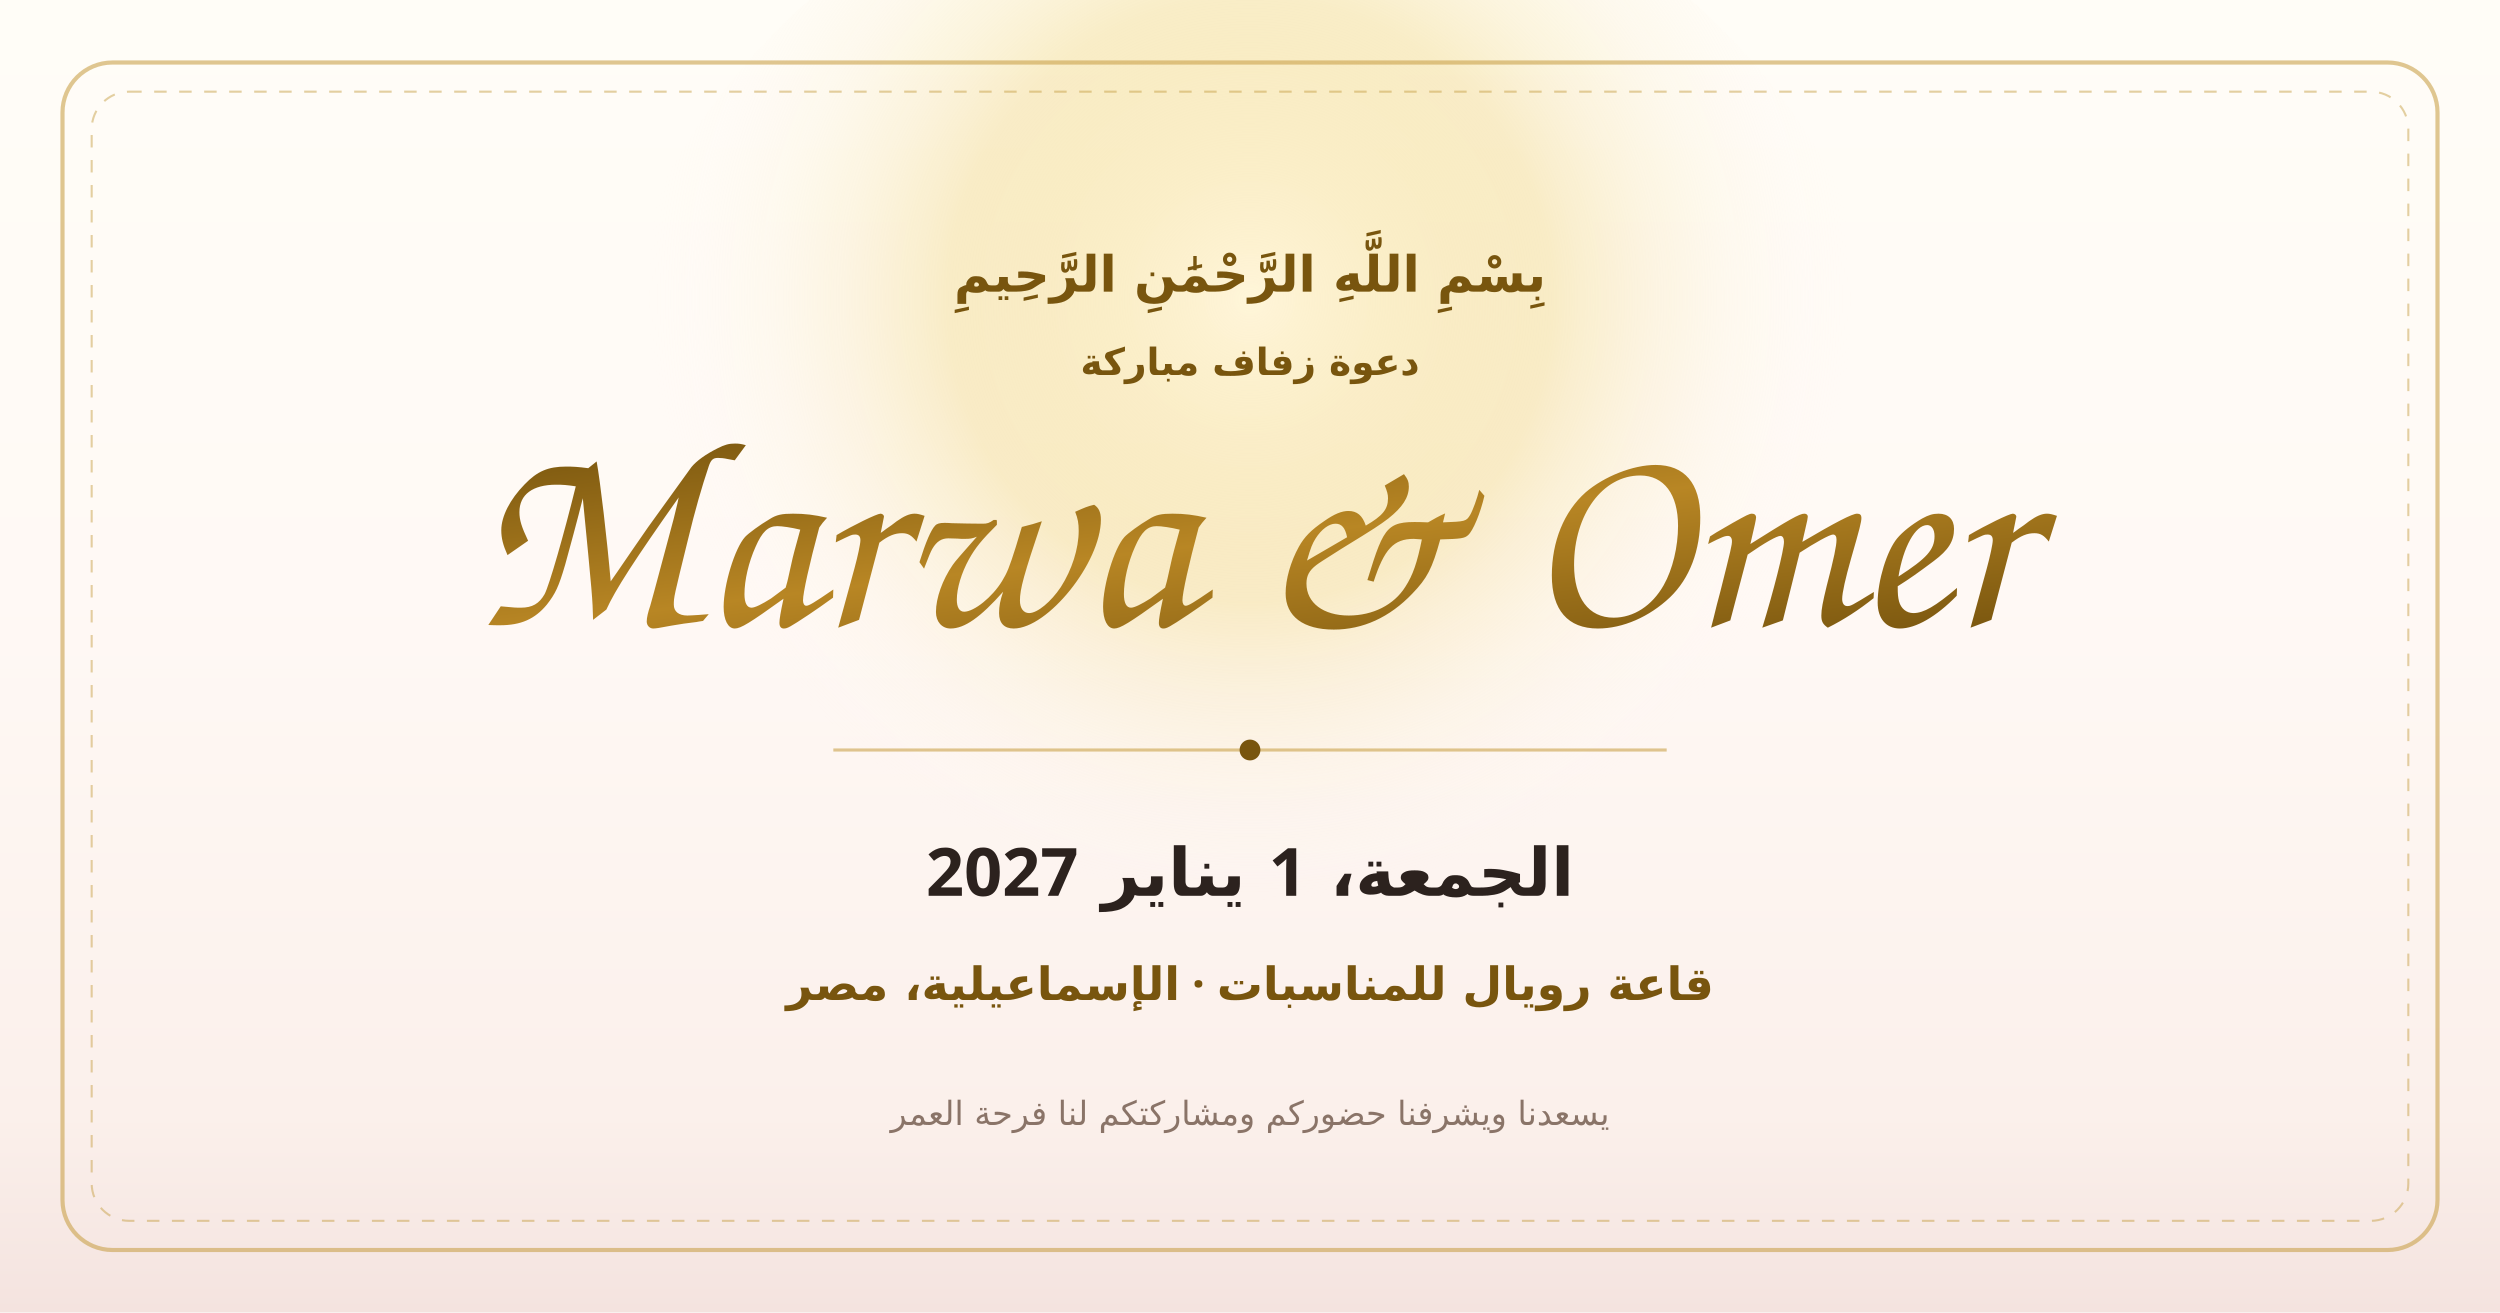
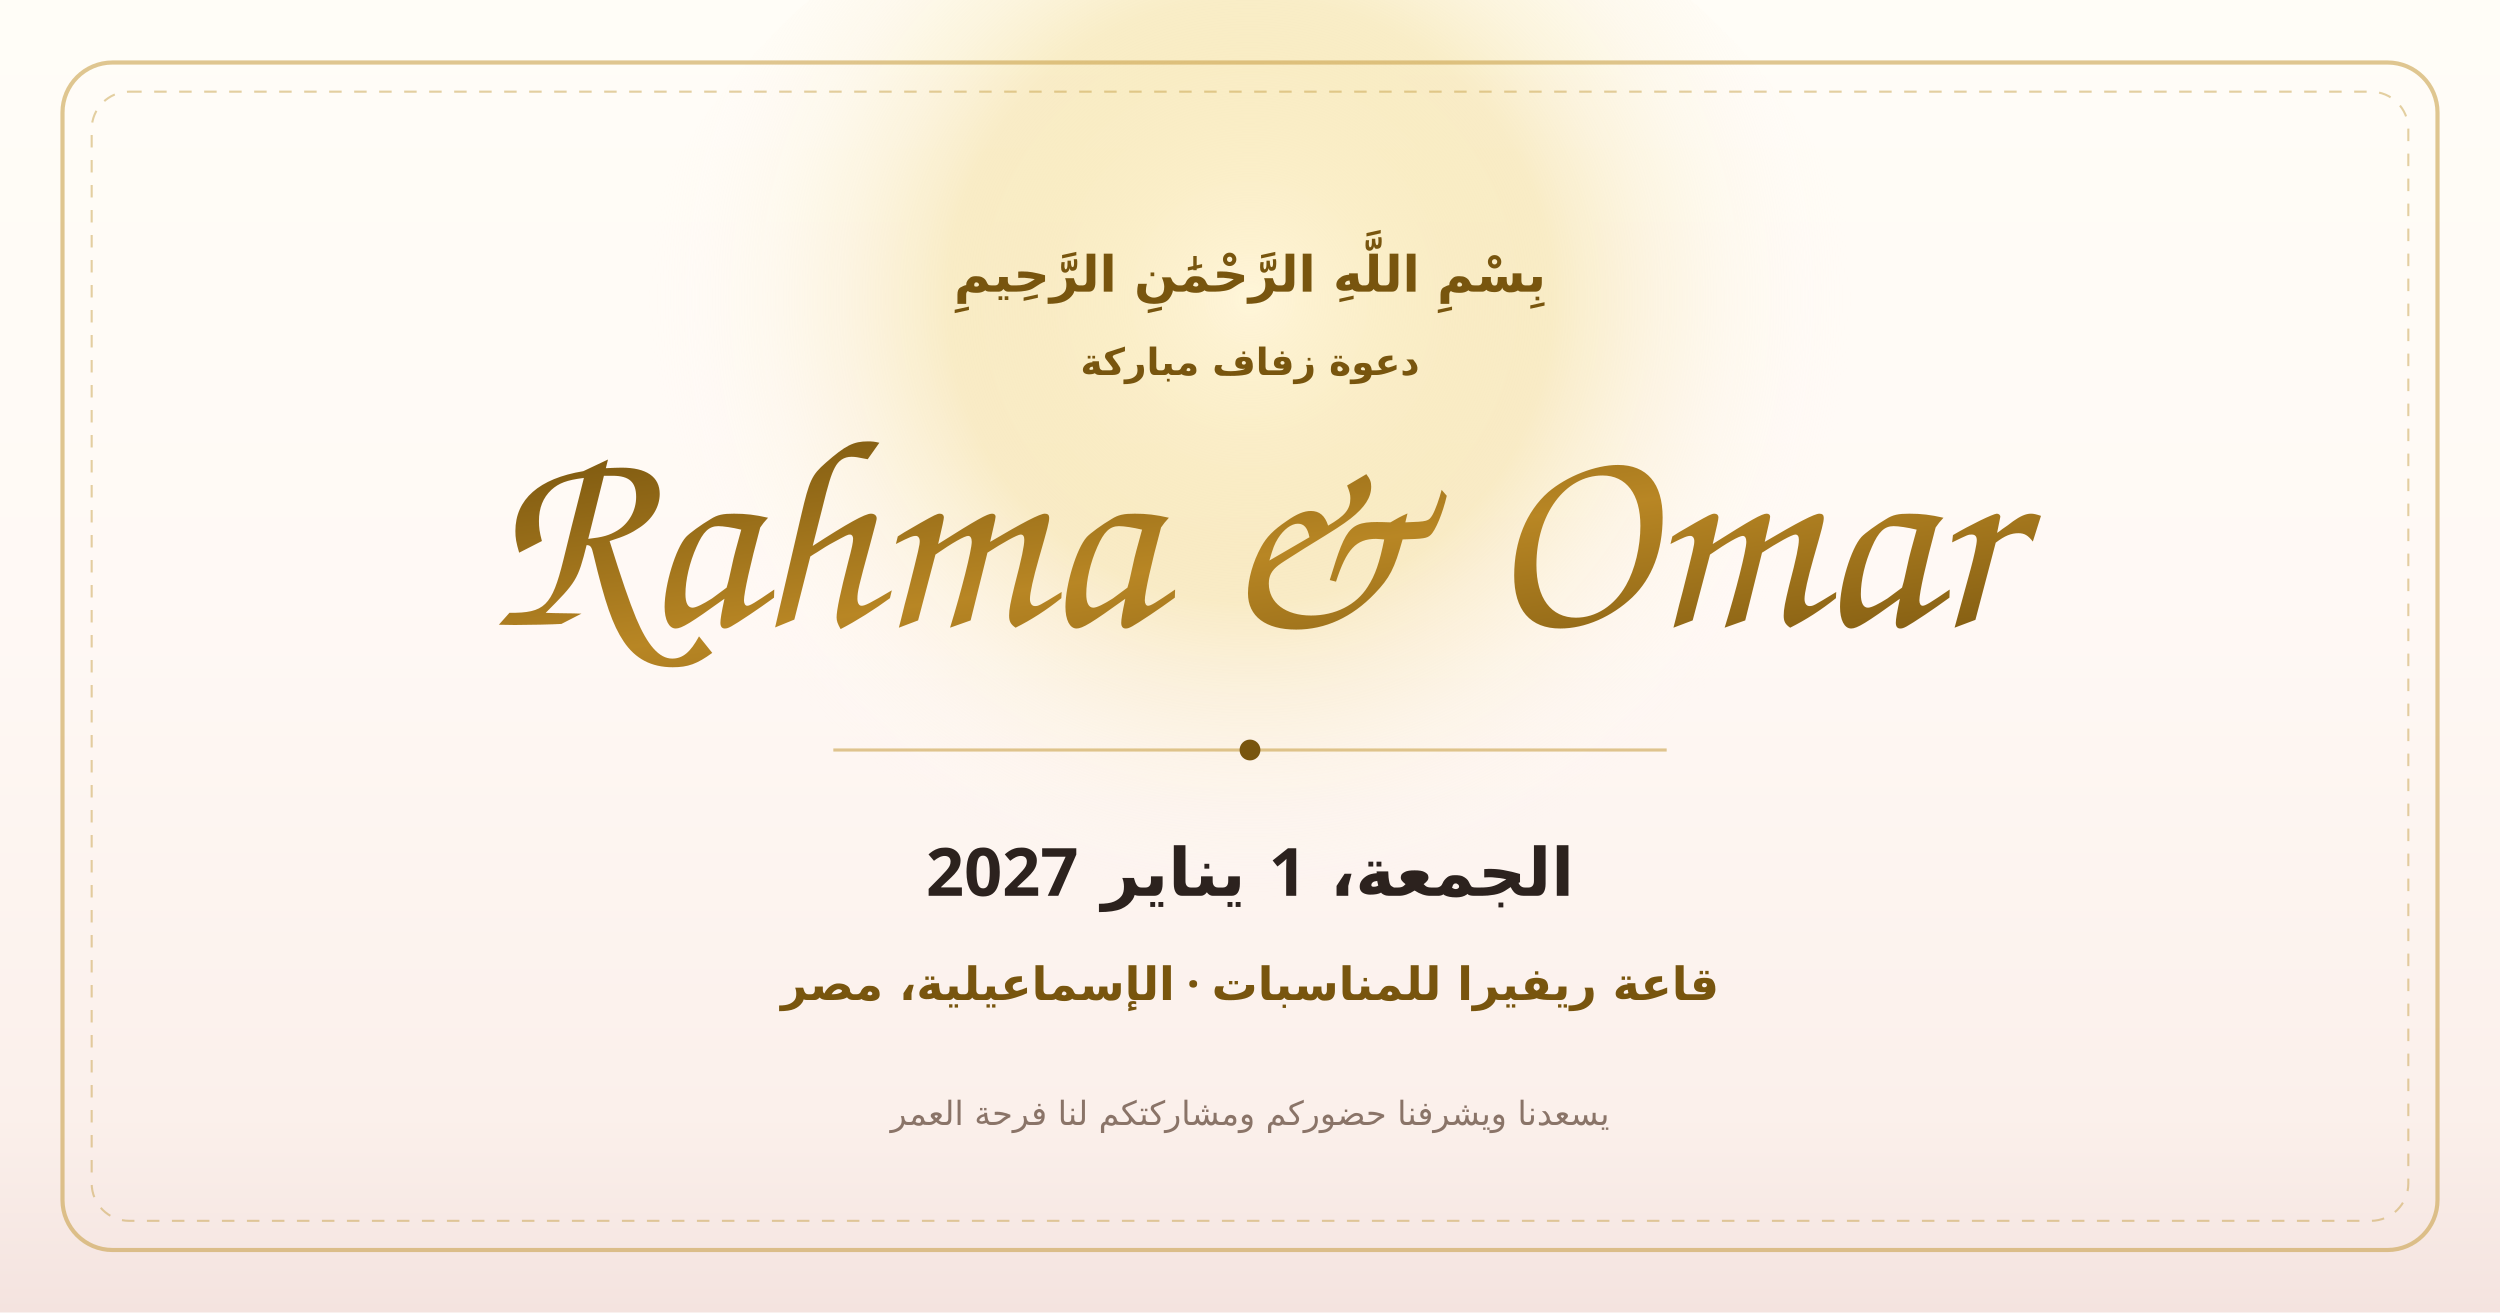
<svg xmlns="http://www.w3.org/2000/svg" viewBox="0 0 1200 630" width="1200" height="630">
  <defs>
    <linearGradient id="ogSky" x1="0%" y1="0%" x2="0%" y2="100%">
      <stop offset="0%" stop-color="#FFFDF7" />
      <stop offset="45%" stop-color="#FFF9F5" />
      <stop offset="85%" stop-color="#FBF0EB" />
      <stop offset="100%" stop-color="#F4E3DF" />
    </linearGradient>
    <radialGradient id="ogGlow" cx="50%" cy="35%" r="45%">
      <stop offset="0%" stop-color="#FFF5D6" stop-opacity="0.9" />
      <stop offset="50%" stop-color="#F1D98B" stop-opacity="0.45" />
      <stop offset="100%" stop-color="#FFF9F6" stop-opacity="0" />
    </radialGradient>
    <linearGradient id="ogGold" x1="0%" y1="0%" x2="100%" y2="100%">
      <stop offset="0%" stop-color="#78550E" />
      <stop offset="50%" stop-color="#B88624" />
      <stop offset="100%" stop-color="#78550E" />
    </linearGradient>
  </defs>
  <rect width="1200" height="630" fill="url(#ogSky)" />
  <circle cx="600" cy="240" r="320" fill="url(#ogGlow)" />
  <rect x="30" y="30" width="1140" height="570" rx="24" fill="none" stroke="#C9A24B" stroke-width="2" stroke-opacity="0.6" />
  <rect x="44" y="44" width="1112" height="542" rx="18" fill="none" stroke="#C9A24B" stroke-width="1" stroke-dasharray="6,6" stroke-opacity="0.5" />
  <text x="600" y="140" font-family="'Cairo', sans-serif" font-size="24" fill="#78550E" text-anchor="middle" font-weight="700">بِسْمِ اللَّهِ الرَّحْمَٰنِ الرَّحِيمِ</text>
  <text x="600" y="180" font-family="'Cairo', sans-serif" font-size="18" fill="#78550E" text-anchor="middle" font-weight="600">دعوة زفاف مباركة</text>
-   <text x="600" y="300" font-family="'Great Vibes', 'Pinyon Script', cursive" font-size="130" fill="url(#ogGold)" text-anchor="middle">Marwa &amp; Omer</text>
+   <text x="600" y="300" font-family="'Great Vibes', 'Pinyon Script', cursive" font-size="130" fill="url(#ogGold)" text-anchor="middle">Rahma &amp; Omar</text>
  <line x1="400" y1="360" x2="800" y2="360" stroke="#C9A24B" stroke-width="1.5" stroke-opacity="0.6" />
  <circle cx="600" cy="360" r="5" fill="#78550E" />
  <text x="600" y="430" font-family="'Cairo', sans-serif" font-size="32" fill="#2C221E" text-anchor="middle" font-weight="800">الجمعة، 1 يناير 2027</text>
-   <text x="600" y="480" font-family="'Cairo', sans-serif" font-size="22" fill="#78550E" text-anchor="middle" font-weight="600">قاعة رويال للمناسبات · الإسماعيلية، مصر</text>
+   <text x="600" y="480" font-family="'Cairo', sans-serif" font-size="22" fill="#78550E" text-anchor="middle" font-weight="600">قاعة ريفيرا للمناسبات · الإسماعيلية، مصر</text>
  <text x="600" y="540" font-family="'Cairo', sans-serif" font-size="16" fill="#8A7468" text-anchor="middle">يسعدنا ويشرفنا حضوركم ومشاركتكم لنا فرحة العمر</text>
</svg>
